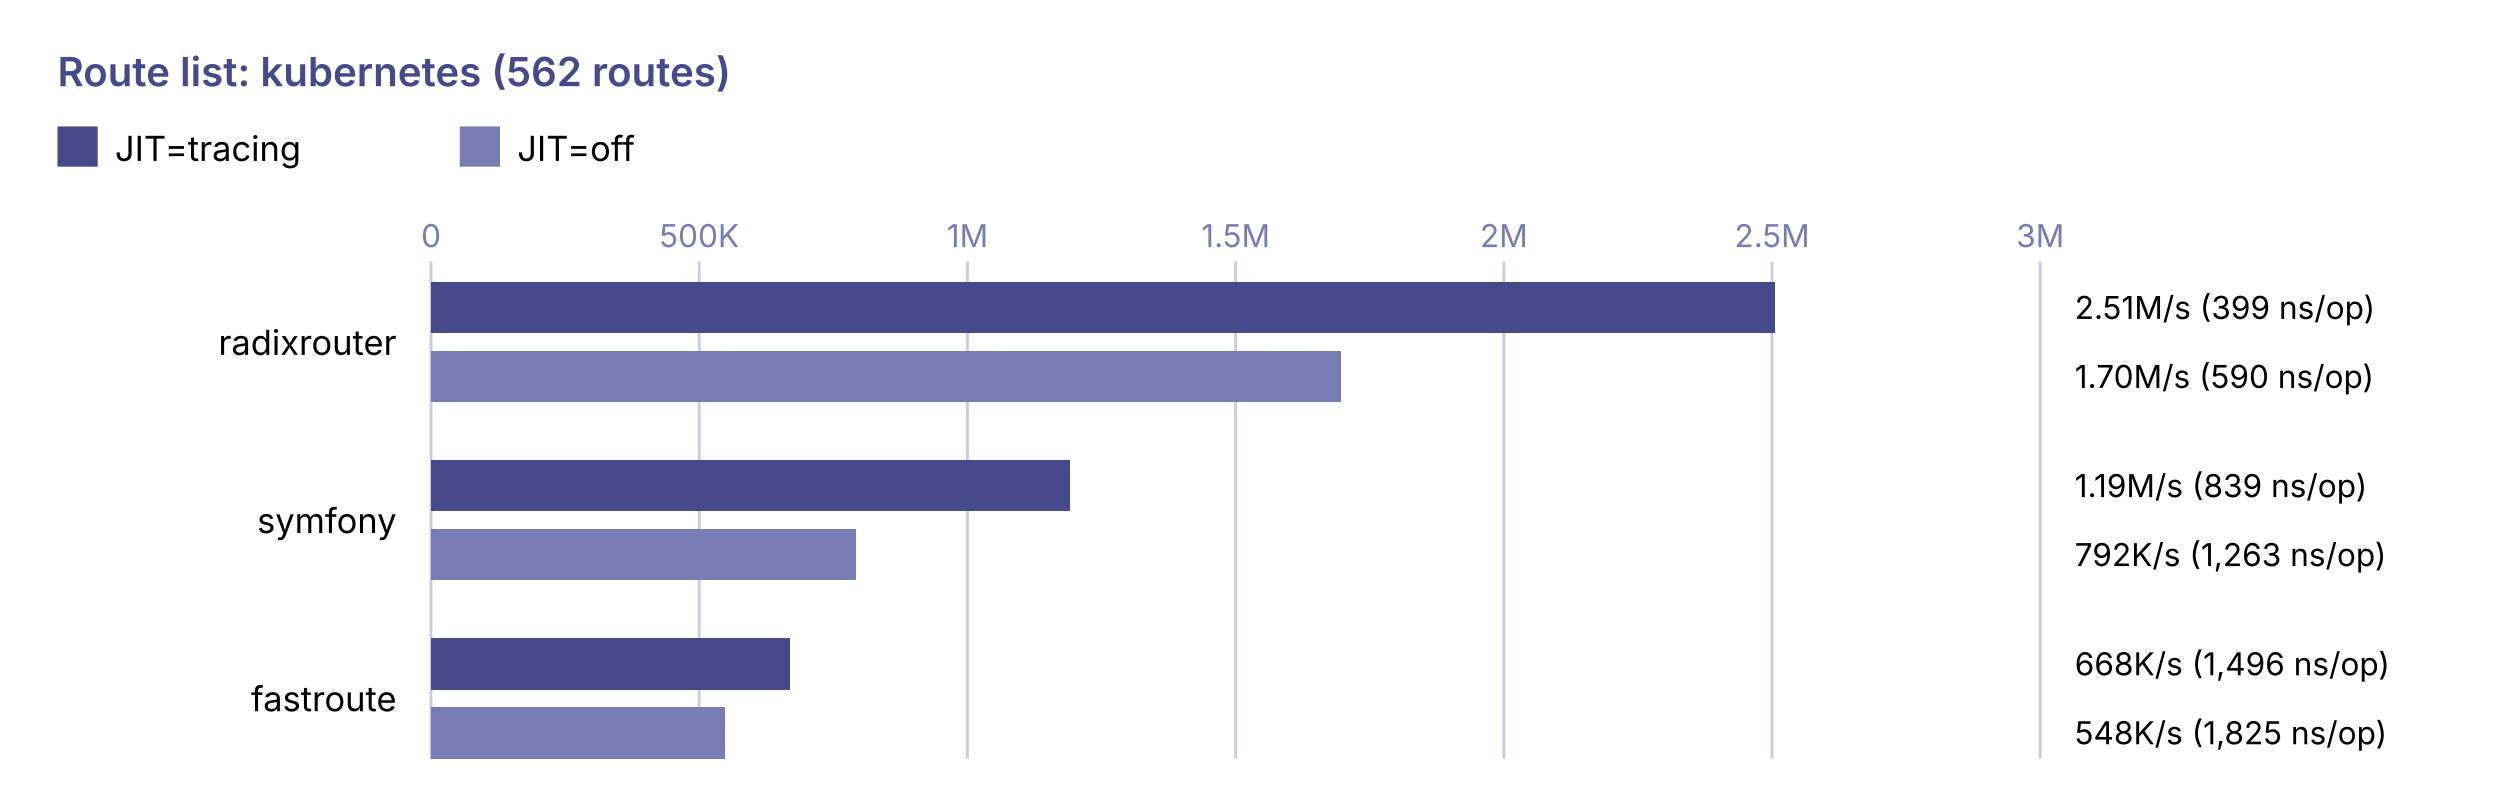
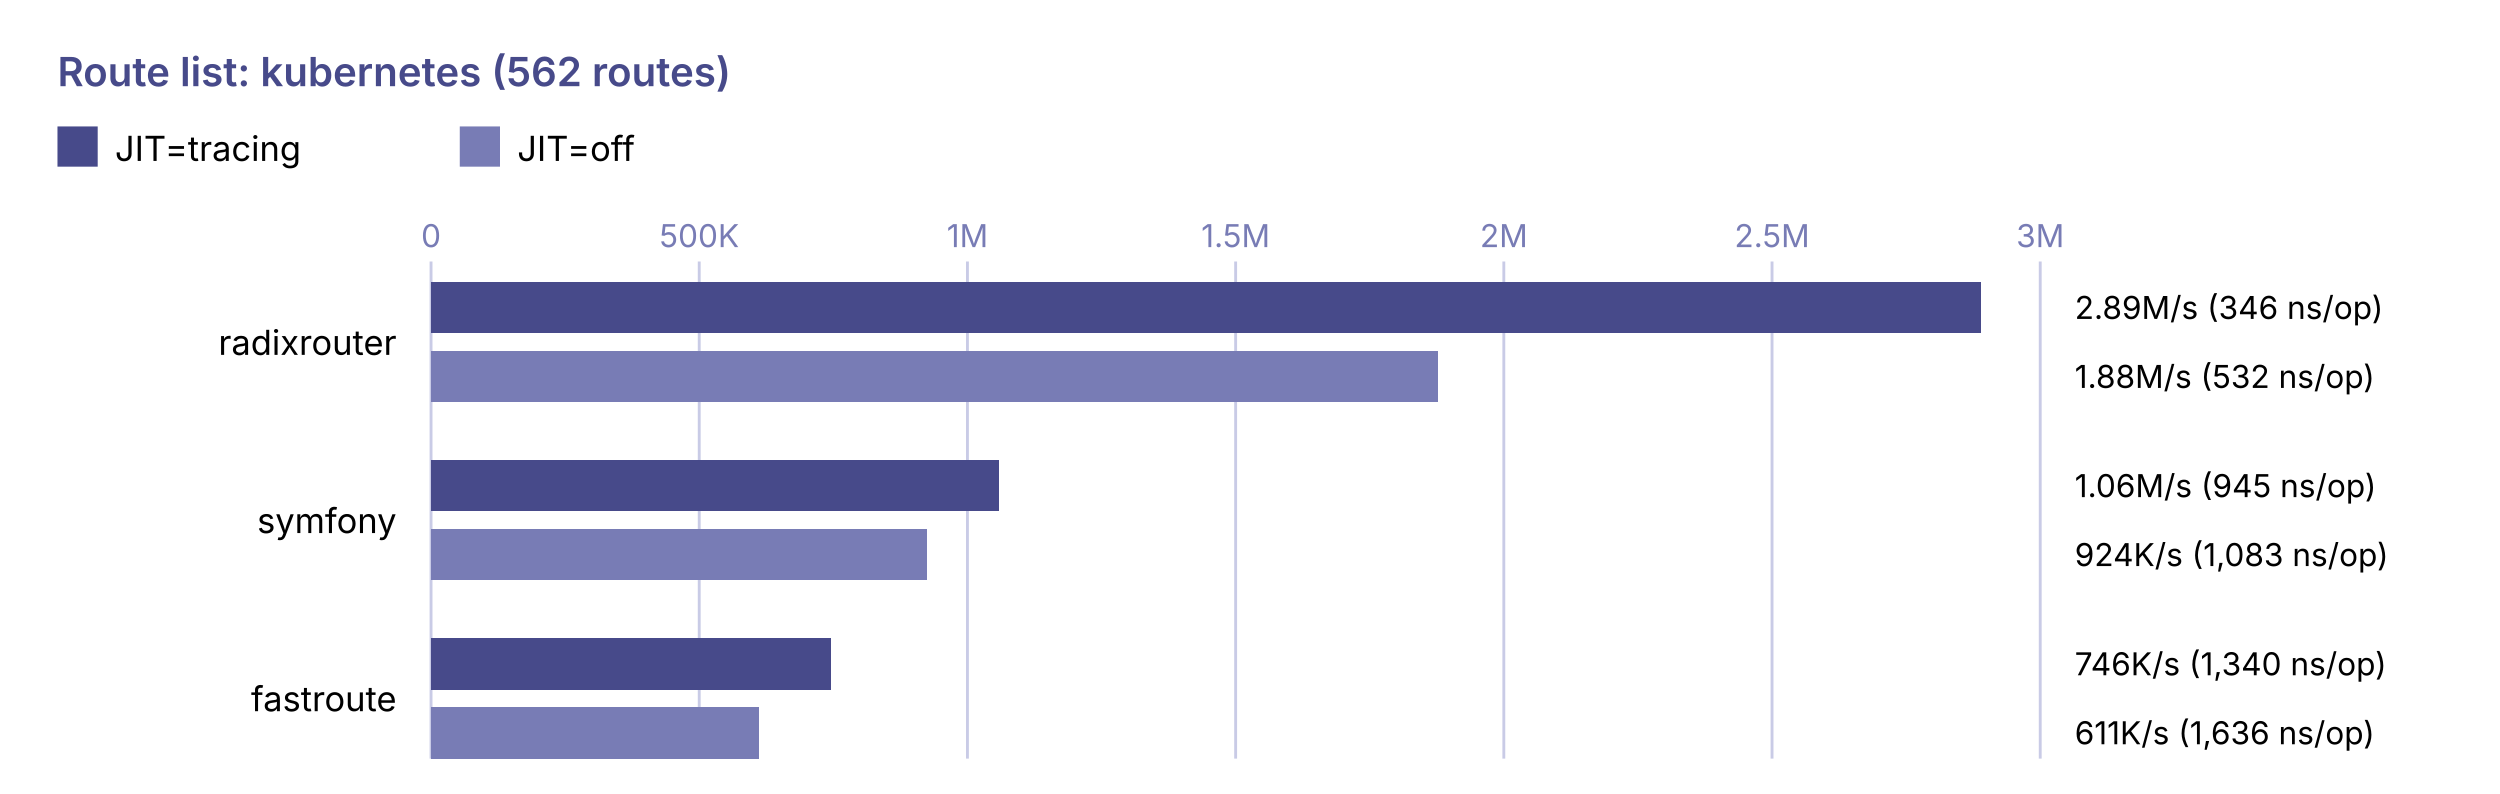
<svg xmlns="http://www.w3.org/2000/svg" viewBox="0 0 870 276" font-family="system-ui, -apple-system, 'Segoe UI', sans-serif">
  <style>.fg{fill:#000000}.accent{fill:#474A8A}.bar{shape-rendering:crispEdges}.div{stroke:#C9CBE6;stroke-width:1}.tick{fill:#787CB5}@media(prefers-color-scheme:dark){.fg{fill:#E6E6E6}.accent{fill:#B0B3D6}.tick{fill:#B0B3D6}}</style>
  <text class="accent" x="20" y="30" font-size="14" font-weight="600">Route list: kubernetes (562 routes)</text>
  <rect x="20" y="44" width="14" height="14" fill="#474A8A" />
  <text class="fg" x="40" y="56" font-size="12">JIT=tracing</text>
  <rect x="160" y="44" width="14" height="14" fill="#787CB5" />
  <text class="fg" x="180" y="56" font-size="12">JIT=off</text>
  <text class="tick" x="150.00" y="86.0" text-anchor="middle" font-size="11">0</text>
  <line class="div" x1="243.33" y1="91.0" x2="243.33" y2="264.0" />
  <text class="tick" x="243.33" y="86.0" text-anchor="middle" font-size="11">500K</text>
  <line class="div" x1="336.67" y1="91.0" x2="336.67" y2="264.0" />
  <text class="tick" x="336.67" y="86.0" text-anchor="middle" font-size="11">1M</text>
  <line class="div" x1="430.00" y1="91.0" x2="430.00" y2="264.0" />
  <text class="tick" x="430.00" y="86.0" text-anchor="middle" font-size="11">1.5M</text>
  <line class="div" x1="523.33" y1="91.0" x2="523.33" y2="264.0" />
  <text class="tick" x="523.33" y="86.0" text-anchor="middle" font-size="11">2M</text>
  <line class="div" x1="616.67" y1="91.0" x2="616.67" y2="264.0" />
  <text class="tick" x="616.67" y="86.0" text-anchor="middle" font-size="11">2.5M</text>
  <line class="div" x1="710.00" y1="91.0" x2="710.00" y2="264.0" />
  <text class="tick" x="710.00" y="86.0" text-anchor="middle" font-size="11">3M</text>
  <line class="div" x1="150" y1="91.0" x2="150" y2="264.0" />
  <text class="fg" x="138" y="123.5" text-anchor="end" font-size="12">radixrouter</text>
-   <rect class="bar" x="150" y="98.0" width="467.65" height="18" fill="#474A8A" />
-   <text class="fg" x="722" y="111.0" font-size="11">2.51M/s  (399 ns/op)</text>
-   <rect class="bar" x="150" y="122.0" width="316.53" height="18" fill="#787CB5" />
-   <text class="fg" x="722" y="135.0" font-size="11">1.70M/s  (590 ns/op)</text>
+   <rect class="bar" x="150" y="98.0" width="539.44" height="18" fill="#474A8A" />
+   <text class="fg" x="722" y="111.0" font-size="11">2.89M/s  (346 ns/op)</text>
+   <rect class="bar" x="150" y="122.0" width="350.55" height="18" fill="#787CB5" />
+   <text class="fg" x="722" y="135.0" font-size="11">1.88M/s  (532 ns/op)</text>
  <text class="fg" x="138" y="185.5" text-anchor="end" font-size="12">symfony</text>
-   <rect class="bar" x="150" y="160.0" width="222.42" height="18" fill="#474A8A" />
-   <text class="fg" x="722" y="173.0" font-size="11">1.19M/s  (839 ns/op)</text>
-   <rect class="bar" x="150" y="184.0" width="147.76" height="18" fill="#787CB5" />
-   <text class="fg" x="722" y="197.0" font-size="11">792K/s  (1,263 ns/op)</text>
+   <rect class="bar" x="150" y="160.0" width="197.51" height="18" fill="#474A8A" />
+   <text class="fg" x="722" y="173.0" font-size="11">1.06M/s  (945 ns/op)</text>
+   <rect class="bar" x="150" y="184.0" width="172.43" height="18" fill="#787CB5" />
+   <text class="fg" x="722" y="197.0" font-size="11">924K/s  (1,083 ns/op)</text>
  <text class="fg" x="138" y="247.5" text-anchor="end" font-size="12">fastroute</text>
-   <rect class="bar" x="150" y="222.0" width="124.79" height="18" fill="#474A8A" />
-   <text class="fg" x="722" y="235.0" font-size="11">668K/s  (1,496 ns/op)</text>
-   <rect class="bar" x="150" y="246.0" width="102.30" height="18" fill="#787CB5" />
-   <text class="fg" x="722" y="259.0" font-size="11">548K/s  (1,825 ns/op)</text>
+   <rect class="bar" x="150" y="222.0" width="139.32" height="18" fill="#474A8A" />
+   <text class="fg" x="722" y="235.0" font-size="11">746K/s  (1,340 ns/op)</text>
+   <rect class="bar" x="150" y="246.0" width="114.07" height="18" fill="#787CB5" />
+   <text class="fg" x="722" y="259.0" font-size="11">611K/s  (1,636 ns/op)</text>
</svg>
